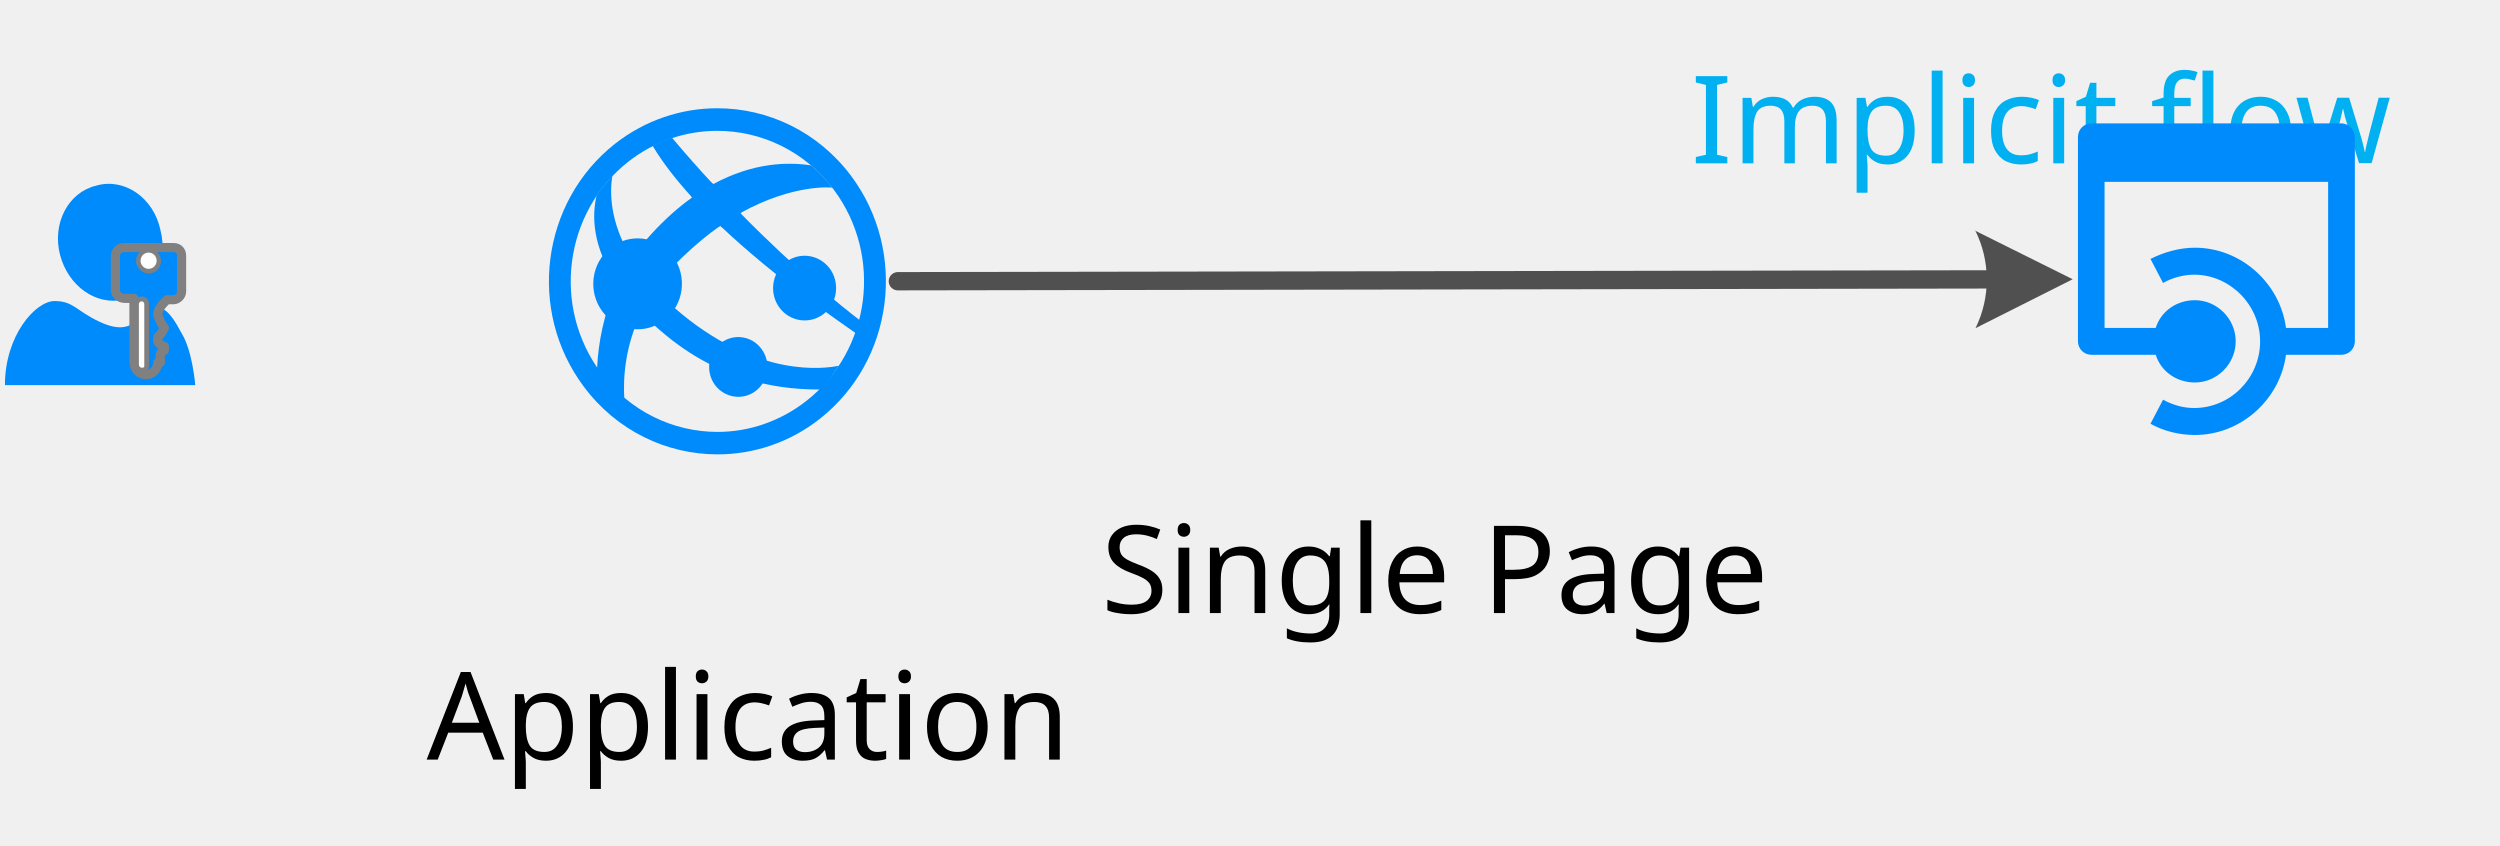
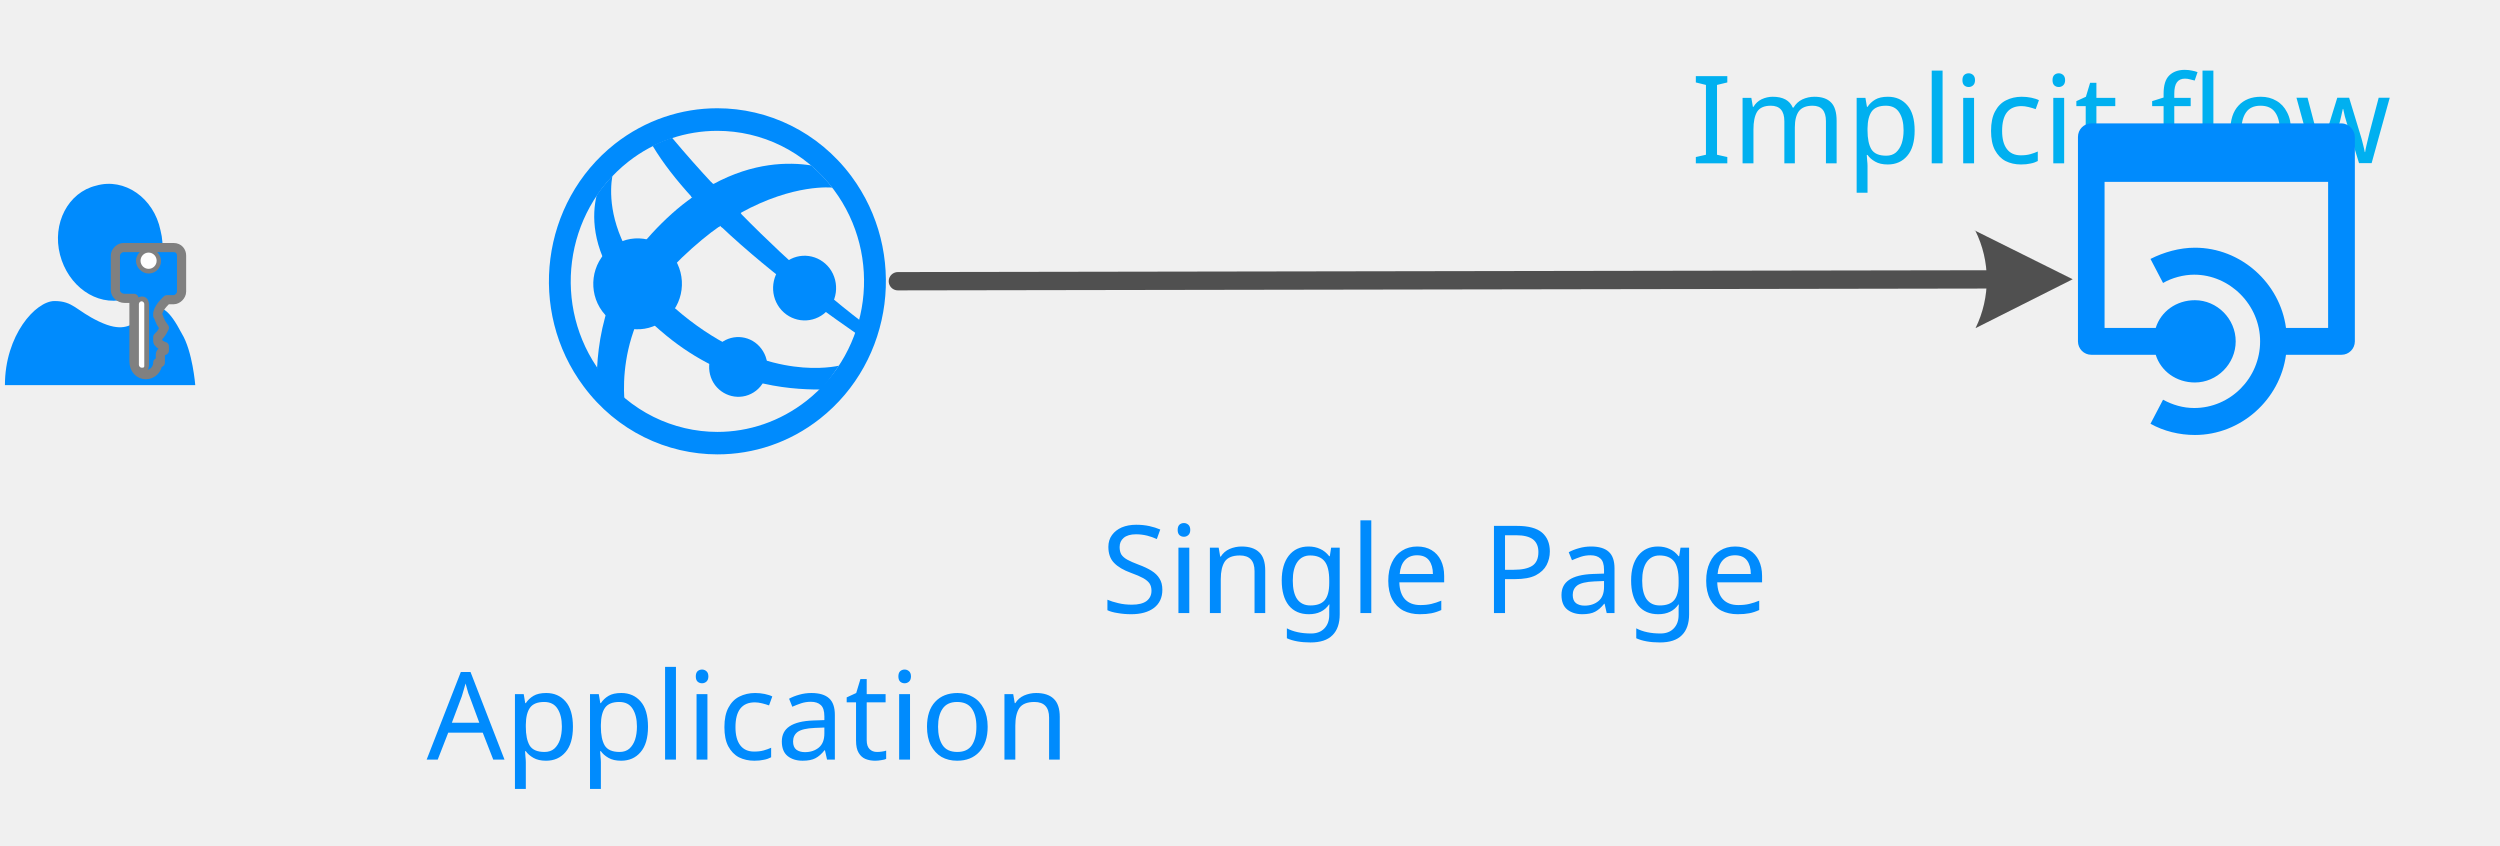
- <svg xmlns="http://www.w3.org/2000/svg" xmlns:ns1="http://schemas.microsoft.com/visio/2003/SVGExtensions/" xmlns:xlink="http://www.w3.org/1999/xlink" width="2.843in" height="0.961in" viewBox="0 0 204.71 69.216" xml:space="preserve" color-interpolation-filters="sRGB" class="st10">
+ <svg xmlns="http://www.w3.org/2000/svg" xmlns:ns1="http://schemas.microsoft.com/visio/2003/SVGExtensions/" xmlns:xlink="http://www.w3.org/1999/xlink" width="2.843in" height="0.961in" viewBox="0 0 204.71 69.216" xml:space="preserve" color-interpolation-filters="sRGB" class="st10" version="1.1" id="svg1546">
  <ns1:documentProperties ns1:langID="1036" ns1:metric="true" ns1:viewMarkup="false">
    <ns1:userDefs>
      <ns1:ud ns1:nameU="msvConvertTheme" />
    </ns1:userDefs>
  </ns1:documentProperties>
-   <style type="text/css">
+   <style type="text/css" id="style1348">
	
		.st1 {fill:none;stroke:none;stroke-linecap:round;stroke-linejoin:round;stroke-width:0.75}
		.st2 {fill:#00b0f0;font-family:Segoe UI;font-size:0.833em}
		.st3 {fill:#008bfd;stroke:none;stroke-linecap:round;stroke-linejoin:round;stroke-width:0.75}
		.st4 {fill:#000000;font-family:Segoe UI;font-size:0.833em}
		.st5 {font-size:1em}
		.st6 {marker-end:url(#mrkr5-57);stroke:#505050;stroke-linecap:round;stroke-linejoin:round;stroke-width:1.5}
		.st7 {fill:#505050;fill-opacity:1;stroke:#505050;stroke-opacity:1;stroke-width:0.373}
		.st8 {fill:#008bfd;stroke:#808080;stroke-linecap:round;stroke-linejoin:round;stroke-width:0.75}
		.st9 {fill:#ffffff;stroke:none;stroke-linecap:round;stroke-linejoin:round;stroke-width:0.75}
		.st10 {fill:none;fill-rule:evenodd;font-size:12px;overflow:visible;stroke-linecap:square;stroke-miterlimit:3}
	
	</style>
  <defs id="Markers">
    <g id="lend5">
-       <path d="M 2 1 L 0 0 L 1.981 -0.993 C 1.672 -0.365 1.673 0.373 1.985 1 " style="stroke:none" />
+       <path d="M 2 1 L 0 0 L 1.981 -0.993 C 1.672 -0.365 1.673 0.373 1.985 1 " style="stroke:none" id="path1350" />
    </g>
    <marker id="mrkr5-57" class="st7" ns1:arrowType="5" ns1:arrowSize="2" ns1:setback="4.69" refX="-4.69" orient="auto" markerUnits="strokeWidth" overflow="visible">
-       <use xlink:href="#lend5" transform="scale(-2.68,-2.68) " />
+       <use xlink:href="#lend5" transform="scale(-2.68,-2.68) " id="use1353" />
    </marker>
  </defs>
-   <g ns1:mID="0" ns1:index="1" ns1:groupContext="foregroundPage">
+   <g ns1:mID="0" ns1:index="1" ns1:groupContext="foregroundPage" id="g1544">
    <ns1:pageProperties ns1:drawingScale="0.0393701" ns1:pageScale="0.0393701" ns1:drawingUnits="24" ns1:shadowOffsetX="8.50394" ns1:shadowOffsetY="-8.50394" />
    <ns1:layer ns1:name="Azure" ns1:index="0" />
    <ns1:layer ns1:name="Connector" ns1:index="1" />
    <g id="shape1069-1" ns1:mID="1069" ns1:groupContext="shape" transform="translate(78.3486,-48.8408)">
      <ns1:textBlock ns1:margins="rect(4,4,4,4)" ns1:tabSpace="42.5197" />
      <ns1:textRect cx="40.242" cy="59.216" width="80.49" height="20" />
-       <rect x="0" y="49.216" width="80.483" height="20" class="st1" />
-       <text x="13.34" y="62.22" class="st2" ns1:langID="1033">
+       <rect x="0" y="49.216" width="80.483" height="20" class="st1" id="rect1363" />
+       <text x="13.34" y="62.22" class="st2" ns1:langID="1033" id="text1365">
        <ns1:paragraph ns1:horizAlign="1" />
        <ns1:tabList />Implicit flow</text>
    </g>
    <g id="group1071-4" transform="translate(43.141,-32.0037)" ns1:mID="1071" ns1:groupContext="group" ns1:layerMember="0">
      <g id="group1072-5" ns1:mID="1072" ns1:groupContext="group" ns1:layerMember="0">
        <g id="shape1073-6" ns1:mID="1073" ns1:groupContext="shape" ns1:layerMember="0">
-           <path d="M22.89 64.83 C20.71 66.54 18.14 67.38 15.6 67.38 C11.99 67.38 8.42 65.71 6.05 62.54 C2.02 57.13 3.02          49.4 8.29 45.25 C10.47 43.54 13.04 42.72 15.58 42.72 C19.2 42.72 22.76 44.38 25.13 47.55 C29.16          52.96 28.16 60.69 22.89 64.83 ZM26.55 46.42 C23.83 42.78 19.73 40.87 15.58 40.87 C12.66 40.87 9.7          41.82 7.19 43.79 C1.15 48.56 0 57.45 4.64 63.66 C7.35 67.31 11.46 69.22 15.6 69.22 C18.53 69.22          21.49 68.27 23.99 66.3 C30.03 61.54 31.18 52.64 26.55 46.42 Z" class="st3" />
+           <path d="M22.89 64.83 C20.71 66.54 18.14 67.38 15.6 67.38 C11.99 67.38 8.42 65.71 6.05 62.54 C2.02 57.13 3.02          49.4 8.29 45.25 C10.47 43.54 13.04 42.72 15.58 42.72 C19.2 42.72 22.76 44.38 25.13 47.55 C29.16          52.96 28.16 60.69 22.89 64.83 ZM26.55 46.42 C23.83 42.78 19.73 40.87 15.58 40.87 C12.66 40.87 9.7          41.82 7.19 43.79 C1.15 48.56 0 57.45 4.64 63.66 C7.35 67.31 11.46 69.22 15.6 69.22 C18.53 69.22          21.49 68.27 23.99 66.3 C30.03 61.54 31.18 52.64 26.55 46.42 Z" class="st3" id="path1376" />
        </g>
      </g>
      <g id="group1074-8" transform="translate(4.95554,-4.39536)" ns1:mID="1074" ns1:groupContext="group" ns1:layerMember="0">
        <g id="group1075-9" transform="translate(0.341805,-0.176482)" ns1:mID="1075" ns1:groupContext="group" ns1:layerMember="0">
          <g id="group1076-10" transform="translate(0.437248,3.2685E-13)" ns1:mID="1076" ns1:groupContext="group" ns1:layerMember="0">
            <g id="shape1077-11" ns1:mID="1077" ns1:groupContext="shape" ns1:layerMember="0">
-               <path d="M3.62 62.19 C2.82 61.38 2.18 60.6 1.66 59.84 C0.51 62.26 0.1 64.74 0 66.72 C0.11 66.88 0.11            67.01 0.23 67.17 C0.81 67.92 1.53 68.64 2.23 69.22 C2.13 67.59 2.27 64.94 3.62 62.19 Z" class="st3" />
+               <path d="M3.62 62.19 C2.82 61.38 2.18 60.6 1.66 59.84 C0.51 62.26 0.1 64.74 0 66.72 C0.11 66.88 0.11            67.01 0.23 67.17 C0.81 67.92 1.53 68.64 2.23 69.22 C2.13 67.59 2.27 64.94 3.62 62.19 Z" class="st3" id="path1388" />
            </g>
          </g>
          <g id="shape1078-13" ns1:mID="1078" ns1:groupContext="shape" ns1:layerMember="0" transform="translate(3.29213,-8.97695)">
-             <path d="M4.94 61.72 C3.85 62.49 2.74 63.47 1.61 64.7 C0.99 65.37 0.46 66.05 0 66.75 C0.48 67.54 1.11 68.36           1.9 69.22 C2.49 68.35 3.22 67.49 4.1 66.65 C5.21 65.59 6.25 64.73 7.23 64.05 C6.43 63.28 5.65           62.51 4.94 61.72 Z" class="st3" />
+             <path d="M4.94 61.72 C3.85 62.49 2.74 63.47 1.61 64.7 C0.99 65.37 0.46 66.05 0 66.75 C0.48 67.54 1.11 68.36           1.9 69.22 C2.49 68.35 3.22 67.49 4.1 66.65 C5.21 65.59 6.25 64.73 7.23 64.05 C6.43 63.28 5.65           62.51 4.94 61.72 Z" class="st3" id="path1394" />
          </g>
          <g id="group1079-15" transform="translate(9.93516,-15.1958)" ns1:mID="1079" ns1:groupContext="group" ns1:layerMember="0">
            <g id="shape1080-16" ns1:mID="1080" ns1:groupContext="shape" ns1:layerMember="0">
-               <path d="M9.77 67.14 C9.25 66.46 8.66 65.86 8.04 65.32 C6.18 65.03 3.3 65.06 0 66.86 C0.76 67.69 1.51            68.48 2.24 69.22 C6.64 66.78 9.77 67.14 9.77 67.14 Z" class="st3" />
+               <path d="M9.77 67.14 C9.25 66.46 8.66 65.86 8.04 65.32 C6.18 65.03 3.3 65.06 0 66.86 C0.76 67.69 1.51            68.48 2.24 69.22 C6.64 66.78 9.77 67.14 9.77 67.14 Z" class="st3" id="path1401" />
            </g>
          </g>
          <g id="group1081-18" transform="translate(1.10162E-13,-9.38012)" ns1:mID="1081" ns1:groupContext="group" ns1:layerMember="0">
            <g id="shape1082-19" ns1:mID="1082" ns1:groupContext="shape" ns1:layerMember="0">
-               <path d="M2.1 69.22 C2.44 68.53 2.84 67.84 3.29 67.15 C1.4 64.08 1.49 61.55 1.69 60.36 C1.22 60.87 0.78            61.4 0.4 61.96 C0.02 63.57 -0 66.13 2.1 69.22 Z" class="st3" />
+               <path d="M2.1 69.22 C2.44 68.53 2.84 67.84 3.29 67.15 C1.4 64.08 1.49 61.55 1.69 60.36 C1.22 60.87 0.78            61.4 0.4 61.96 C0.02 63.57 -0 66.13 2.1 69.22 Z" class="st3" id="path1409" />
            </g>
          </g>
          <g id="group1083-21" transform="translate(4.05148,-0.740211)" ns1:mID="1083" ns1:groupContext="group" ns1:layerMember="0">
            <g id="shape1084-22" ns1:mID="1084" ns1:groupContext="shape" ns1:layerMember="0">
-               <path d="M3.41 63.11 C2.53 62.39 1.78 61.67 1.14 60.98 C0.68 61.63 0.31 62.28 0 62.93 C0.6 63.55 1.3            64.18 2.09 64.83 C7.01 68.84 11.9 69.22 14.65 69.22 C14.83 69.22 15.69 68.02 16.19 67.27            C14.96 67.53 9.7 68.22 3.41 63.11 Z" class="st3" />
+               <path d="M3.41 63.11 C2.53 62.39 1.78 61.67 1.14 60.98 C0.68 61.63 0.31 62.28 0 62.93 C0.6 63.55 1.3            64.18 2.09 64.83 C7.01 68.84 11.9 69.22 14.65 69.22 C14.83 69.22 15.69 68.02 16.19 67.27            C14.96 67.53 9.7 68.22 3.41 63.11 Z" class="st3" id="path1417" />
            </g>
          </g>
          <g id="group1085-24" transform="translate(2.10339,-7.03041)" ns1:mID="1085" ns1:groupContext="group" ns1:layerMember="0">
            <g id="shape1086-25" ns1:mID="1086" ns1:groupContext="shape" ns1:layerMember="0">
-               <path d="M0 66.87 C0.51 67.63 1.15 68.4 1.95 69.22 C2.26 68.57 2.64 67.92 3.09 67.27 C2.3 66.41 1.67            65.59 1.19 64.8 C0.72 65.49 0.33 66.18 0 66.87 Z" class="st3" />
+               <path d="M0 66.87 C0.51 67.63 1.15 68.4 1.95 69.22 C2.26 68.57 2.64 67.92 3.09 67.27 C2.3 66.41 1.67            65.59 1.19 64.8 C0.72 65.49 0.33 66.18 0 66.87 Z" class="st3" id="path1425" />
            </g>
          </g>
          <g id="group1087-27" transform="translate(10.5195,-5.3233)" ns1:mID="1087" ns1:groupContext="group" ns1:layerMember="0">
            <g id="shape1088-28" ns1:mID="1088" ns1:groupContext="shape" ns1:layerMember="0">
-               <path d="M0 60.39 C4.49 64.65 9.8 68.27 11.15 69.22 C11.29 68.86 11.38 68.52 11.48 68.16 C10.03 67.06            6.22 64.01 1.65 59.35 C1.12 59.64 0.57 59.99 0 60.39 Z" class="st3" />
+               <path d="M0 60.39 C4.49 64.65 9.8 68.27 11.15 69.22 C11.29 68.86 11.38 68.52 11.48 68.16 C10.03 67.06            6.22 64.01 1.65 59.35 C1.12 59.64 0.57 59.99 0 60.39 Z" class="st3" id="path1433" />
            </g>
          </g>
          <g id="group1089-30" transform="translate(4.98729,-16.4714)" ns1:mID="1089" ns1:groupContext="group" ns1:layerMember="0">
            <g id="shape1090-31" ns1:mID="1090" ns1:groupContext="shape" ns1:layerMember="0">
-               <path d="M4.95 68.13 C3.85 66.95 2.73 65.69 1.59 64.33 C1.04 64.51 0.51 64.73 0 64.99 C0.84 66.4 1.97            67.83 3.24 69.22 C3.82 68.8 4.38 68.44 4.95 68.13 Z" class="st3" />
+               <path d="M4.95 68.13 C3.85 66.95 2.73 65.69 1.59 64.33 C1.04 64.51 0.51 64.73 0 64.99 C0.84 66.4 1.97            67.83 3.24 69.22 C3.82 68.8 4.38 68.44 4.95 68.13 Z" class="st3" id="path1441" />
            </g>
          </g>
          <g id="shape1091-33" ns1:mID="1091" ns1:groupContext="shape" ns1:layerMember="0" transform="translate(8.13763,-14.0503)">
-             <path d="M1.87 65.67 C1.31 65.98 0.57 66.44 0 66.86 C0.72 67.65 1.45 68.45 2.25 69.22 C2.82 68.81 3.59 68.33           4.12 68.03 C3.38 67.3 2.63 66.51 1.87 65.67 Z" class="st3" />
+             <path d="M1.87 65.67 C1.31 65.98 0.57 66.44 0 66.86 C0.72 67.65 1.45 68.45 2.25 69.22 C2.82 68.81 3.59 68.33           4.12 68.03 C3.38 67.3 2.63 66.51 1.87 65.67 Z" class="st3" id="path1447" />
          </g>
          <g id="shape1092-35" ns1:mID="1092" ns1:groupContext="shape" ns1:layerMember="0" transform="translate(8.1369,-14.0039)">
-             <path d="M1.67 65.52 C1.1 65.83 0.57 66.23 0 66.65 C0.72 67.43 1.74 68.45 2.54 69.22 C3.11 68.81 3.59 68.41           4.12 68.11 C3.38 67.38 2.42 66.36 1.67 65.52 Z" class="st3" />
+             <path d="M1.67 65.52 C1.1 65.83 0.57 66.23 0 66.65 C0.72 67.43 1.74 68.45 2.54 69.22 C3.11 68.81 3.59 68.41           4.12 68.11 C3.38 67.38 2.42 66.36 1.67 65.52 Z" class="st3" id="path1452" />
          </g>
        </g>
        <g id="group1093-37" transform="translate(14.8617,-6.23662)" ns1:mID="1093" ns1:groupContext="group" ns1:layerMember="0">
          <g id="shape1094-38" ns1:mID="1094" ns1:groupContext="shape" ns1:layerMember="0">
-             <path d="M1.34 64.13 C0.22 65.02 0 66.68 0.86 67.84 C1.74 69.01 3.36 69.22 4.49 68.34 C5.61 67.45 5.83 65.79           4.97 64.62 C4.1 63.47 2.49 63.23 1.34 64.13 Z" class="st3" />
+             <path d="M1.34 64.13 C0.22 65.02 0 66.68 0.86 67.84 C1.74 69.01 3.36 69.22 4.49 68.34 C5.61 67.45 5.83 65.79           4.97 64.62 C4.1 63.47 2.49 63.23 1.34 64.13 Z" class="st3" id="path1460" />
          </g>
        </g>
        <g id="group1095-40" transform="translate(9.65099,-2.13163E-13)" ns1:mID="1095" ns1:groupContext="group" ns1:layerMember="0">
          <g id="shape1096-41" ns1:mID="1096" ns1:groupContext="shape" ns1:layerMember="0">
-             <path d="M1.24 64.51 C0.2 65.33 -0 66.87 0.79 67.94 C1.6 69.01 3.1 69.22 4.15 68.4 C5.19 67.58 5.39 66.04           4.59 64.97 C3.79 63.89 2.29 63.69 1.24 64.51 Z" class="st3" />
+             <path d="M1.24 64.51 C0.2 65.33 -0 66.87 0.79 67.94 C1.6 69.01 3.1 69.22 4.15 68.4 C5.19 67.58 5.39 66.04           4.59 64.97 C3.79 63.89 2.29 63.69 1.24 64.51 Z" class="st3" id="path1468" />
          </g>
        </g>
        <g id="group1097-43" transform="translate(0,-5.36433)" ns1:mID="1097" ns1:groupContext="group" ns1:layerMember="0">
          <g id="shape1098-44" ns1:mID="1098" ns1:groupContext="shape" ns1:layerMember="0">
-             <path d="M1.89 62.06 C0.3 63.31 -0 65.64 1.21 67.27 C2.44 68.91 4.72 69.22 6.31 67.96 C7.9 66.72 8.2 64.38           6.98 62.73 C5.76 61.12 3.48 60.8 1.89 62.06 Z" class="st3" />
+             <path d="M1.89 62.06 C0.3 63.31 -0 65.64 1.21 67.27 C2.44 68.91 4.72 69.22 6.31 67.96 C7.9 66.72 8.2 64.38           6.98 62.73 C5.76 61.12 3.48 60.8 1.89 62.06 Z" class="st3" id="path1476" />
          </g>
        </g>
      </g>
      <g id="shape1071-46" ns1:mID="1071" ns1:groupContext="groupContent" ns1:layerMember="0">
        <ns1:textBlock ns1:margins="rect(4,4,4,4)" ns1:tabSpace="42.5197" />
        <ns1:textRect cx="15.591" cy="85.218" width="63.58" height="32.004" />
-         <text x="-10.15" y="82.22" class="st4" ns1:langID="1033">
+         <text x="-10.15" y="82.22" class="st4" ns1:langID="1033" id="text1483" style="fill:#008bfd;fill-opacity:1;">
          <ns1:paragraph ns1:horizAlign="1" />
          <ns1:tabList />Single Page<ns1:lf />
-           <tspan x="-10.82" dy="1.2em" class="st5"> </tspan>Application</text>
+           <tspan x="-10.82" dy="1.2em" class="st5" id="tspan1481" style="fill:#008bfd;fill-opacity:1;"> </tspan>Application</text>
      </g>
    </g>
    <g id="shape1099-49" ns1:mID="1099" ns1:groupContext="shape" ns1:layerMember="0" transform="translate(170.17,-33.5918)">
      <ns1:textBlock ns1:margins="rect(4,4,4,4)" ns1:tabSpace="42.5197" />
      <ns1:textRect cx="11.339" cy="79.218" width="46.41" height="20.004" />
-       <path d="M21.59 43.7 L1.09 43.7 C0.49 43.7 0 44.19 0 44.81 L0 61.55 C0 62.16 0.49 62.65 1.09 62.65 L6.37 62.65 C6.79        64 8.06 64.92 9.58 64.92 C11.4 64.92 12.92 63.39 12.92 61.55 C12.92 59.71 11.4 58.18 9.58 58.18 C8.06 58.18        6.79 59.1 6.37 60.45 L2.18 60.45 L2.18 48.49 L20.49 48.49 L20.49 60.45 L17.04 60.45 C16.55 56.77 13.34 53.88        9.58 53.88 C8.31 53.88 7.03 54.25 5.94 54.8 L6.97 56.77 C7.7 56.34 8.67 56.09 9.52 56.09 C12.43 56.09 14.92        58.55 14.92 61.55 C14.92 64.56 12.49 67.01 9.52 67.01 C8.61 67.01 7.76 66.76 6.97 66.33 L5.94 68.3 C7.03        68.91 8.31 69.22 9.58 69.22 C13.34 69.22 16.55 66.33 17.04 62.65 L21.59 62.65 C22.19 62.65 22.68 62.16 22.68        61.55 L22.68 44.81 C22.68 44.26 22.19 43.7 21.59 43.7 Z" class="st3" />
-       <text x="-6.49" y="82.22" class="st4" ns1:langID="16393">
+       <path d="M21.59 43.7 L1.09 43.7 C0.49 43.7 0 44.19 0 44.81 L0 61.55 C0 62.16 0.49 62.65 1.09 62.65 L6.37 62.65 C6.79        64 8.06 64.92 9.58 64.92 C11.4 64.92 12.92 63.39 12.92 61.55 C12.92 59.71 11.4 58.18 9.58 58.18 C8.06 58.18        6.79 59.1 6.37 60.45 L2.18 60.45 L2.18 48.49 L20.49 48.49 L20.49 60.45 L17.04 60.45 C16.55 56.77 13.34 53.88        9.58 53.88 C8.31 53.88 7.03 54.25 5.94 54.8 L6.97 56.77 C7.7 56.34 8.67 56.09 9.52 56.09 C12.43 56.09 14.92        58.55 14.92 61.55 C14.92 64.56 12.49 67.01 9.52 67.01 C8.61 67.01 7.76 66.76 6.97 66.33 L5.94 68.3 C7.03        68.91 8.31 69.22 9.58 69.22 C13.34 69.22 16.55 66.33 17.04 62.65 L21.59 62.65 C22.19 62.65 22.68 62.16 22.68        61.55 L22.68 44.81 C22.68 44.26 22.19 43.7 21.59 43.7 Z" class="st3" id="path1491" />
+       <text x="-6.49" y="82.22" class="st4" ns1:langID="16393" id="text1493" style="fill:#008bfd;fill-opacity:1;">
        <ns1:paragraph ns1:horizAlign="1" />
        <ns1:tabList />API App</text>
    </g>
    <g id="shape1100-52" ns1:mID="1100" ns1:groupContext="shape" ns1:layerMember="1;0" transform="translate(73.5133,-39.1757)">
-       <path d="M0 62.21 L89.19 62.06" class="st6" />
+       <path d="M0 62.21 L89.19 62.06" class="st6" id="path1498" />
    </g>
    <g id="group1101-58" transform="translate(0.375,-37.673)" ns1:mID="1101" ns1:groupContext="group" ns1:layerMember="0">
      <g id="group1102-59" ns1:mID="1102" ns1:groupContext="group" ns1:layerMember="0">
        <g id="group1103-60" ns1:mID="1103" ns1:groupContext="group" ns1:layerMember="0">
          <g id="group1104-61" transform="translate(3.8518,-6.4617)" ns1:mID="1104" ns1:groupContext="group" ns1:layerMember="0">
            <g id="shape1105-62" ns1:mID="1105" ns1:groupContext="shape" ns1:layerMember="0">
-               <path d="M3.62 59.34 C1.32 59.89 0 62.44 0.66 65 C1.32 67.55 3.62 69.22 5.93 68.66 C8.23 68.11 9.55 65.55            8.89 63 C8.34 60.33 5.93 58.67 3.62 59.34 Z" class="st3" />
+               <path d="M3.62 59.34 C1.32 59.89 0 62.44 0.66 65 C1.32 67.55 3.62 69.22 5.93 68.66 C8.23 68.11 9.55 65.55            8.89 63 C8.34 60.33 5.93 58.67 3.62 59.34 Z" class="st3" id="path1511" />
            </g>
          </g>
          <g id="group1106-64" ns1:mID="1106" ns1:groupContext="group" ns1:layerMember="0">
            <g id="shape1107-65" ns1:mID="1107" ns1:groupContext="shape" ns1:layerMember="0">
-               <path d="M12.41 62.89 C11.97 62.89 11.53 63.67 10.87 64 C10.21 64.33 9.55 64.89 7.69 64 C5.82 63.11 5.6            62.33 4.06 62.33 C2.53 62.33 0 65.11 0 69.22 L15.59 69.22 C15.59 69.22 15.37 66.44 14.49            65 C13.39 62.89 12.85 62.89 12.41 62.89 Z" class="st3" />
+               <path d="M12.41 62.89 C11.97 62.89 11.53 63.67 10.87 64 C10.21 64.33 9.55 64.89 7.69 64 C5.82 63.11 5.6            62.33 4.06 62.33 C2.53 62.33 0 65.11 0 69.22 L15.59 69.22 C15.59 69.22 15.37 66.44 14.49            65 C13.39 62.89 12.85 62.89 12.41 62.89 Z" class="st3" id="path1519" />
            </g>
          </g>
        </g>
      </g>
      <g id="group1108-67" transform="translate(9.0485,-0.85947)" ns1:mID="1108" ns1:groupContext="group" ns1:layerMember="0">
        <g id="shape1109-68" ns1:mID="1109" ns1:groupContext="shape" ns1:layerMember="0">
-           <path d="M4.77 58.81 L0.65 58.81 C0.33 58.81 0 59.14 0 59.46 L0 62.31 C0 62.64 0.33 62.97 0.76 62.97 L1.52 62.97          L1.52 68.12 C1.52 68.78 1.95 69.22 2.49 69.22 C3.03 69.22 3.47 68.78 3.47 68.23 C3.58 68.23 3.68          68.23 3.68 68.23 C3.68 68.23 3.68 67.68 3.68 67.57 C3.68 67.35 4.01 67.24 4.01 67.24 C4.01 67.24          4.01 66.91 4.01 66.91 C3.68 66.81 3.47 66.59 3.47 66.48 L3.47 66.15 C3.58 66.04 3.68 65.93 3.68          65.93 C3.79 65.82 4.01 65.38 4.01 65.38 C4.01 65.38 3.68 64.94 3.68 64.83 C3.58 64.72 3.58 64.5          3.47 64.39 L3.47 64.18 C3.58 63.63 4.23 63.08 4.23 63.08 L4.77 63.08 C5.09 63.08 5.42 62.75 5.42          62.42 L5.42 59.46 C5.42 59.14 5.2 58.81 4.77 58.81 ZM2.38 68.34 C2.38 68.56 2.38 68.67 2.17 68.67          C1.95 68.67 1.95 68.45 1.95 68.34 L1.95 63.52 C1.95 63.3 2.06 63.19 2.17 63.19 C2.38 63.19 2.38          63.41 2.38 63.52 L2.38 68.34 ZM2.71 60.56 C2.38 60.56 2.06 60.23 2.06 59.9 C2.06 59.57 2.38 59.24          2.71 59.24 C3.03 59.24 3.36 59.57 3.36 59.9 C3.36 60.23 3.14 60.56 2.71 60.56 Z" class="st8" />
+           <path d="M4.77 58.81 L0.65 58.81 C0.33 58.81 0 59.14 0 59.46 L0 62.31 C0 62.64 0.33 62.97 0.76 62.97 L1.52 62.97          L1.52 68.12 C1.52 68.78 1.95 69.22 2.49 69.22 C3.03 69.22 3.47 68.78 3.47 68.23 C3.58 68.23 3.68          68.23 3.68 68.23 C3.68 68.23 3.68 67.68 3.68 67.57 C3.68 67.35 4.01 67.24 4.01 67.24 C4.01 67.24          4.01 66.91 4.01 66.91 C3.68 66.81 3.47 66.59 3.47 66.48 L3.47 66.15 C3.58 66.04 3.68 65.93 3.68          65.93 C3.79 65.82 4.01 65.38 4.01 65.38 C4.01 65.38 3.68 64.94 3.68 64.83 C3.58 64.72 3.58 64.5          3.47 64.39 L3.47 64.18 C3.58 63.63 4.23 63.08 4.23 63.08 L4.77 63.08 C5.09 63.08 5.42 62.75 5.42          62.42 L5.42 59.46 C5.42 59.14 5.2 58.81 4.77 58.81 ZM2.38 68.34 C2.38 68.56 2.38 68.67 2.17 68.67          C1.95 68.67 1.95 68.45 1.95 68.34 L1.95 63.52 C1.95 63.3 2.06 63.19 2.17 63.19 C2.38 63.19 2.38          63.41 2.38 63.52 L2.38 68.34 ZM2.71 60.56 C2.38 60.56 2.06 60.23 2.06 59.9 C2.06 59.57 2.38 59.24          2.71 59.24 C3.03 59.24 3.36 59.57 3.36 59.9 C3.36 60.23 3.14 60.56 2.71 60.56 Z" class="st8" id="path1529" />
        </g>
        <g id="shape1110-70" ns1:mID="1110" ns1:groupContext="shape" ns1:layerMember="0" transform="translate(1.92482,-0.570755)">
-           <path d="M0.22 69.22 C0.11 69.22 0 69.1 0 68.99 L0 64 C0 63.89 0.11 63.78 0.22 63.78 C0.33 63.78 0.44 63.89 0.44          64 L0.44 69.1 C0.44 69.22 0.33 69.22 0.22 69.22 Z" class="st9" />
+           <path d="M0.22 69.22 C0.11 69.22 0 69.1 0 68.99 L0 64 C0 63.89 0.11 63.78 0.22 63.78 C0.33 63.78 0.44 63.89 0.44          64 L0.44 69.1 C0.44 69.22 0.33 69.22 0.22 69.22 Z" class="st9" id="path1534" />
        </g>
        <g id="shape1111-72" ns1:mID="1111" ns1:groupContext="shape" ns1:layerMember="0" transform="translate(2.05993,-8.66317)">
-           <ellipse cx="0.659" cy="68.55" rx="0.659" ry="0.666" class="st9" />
+           <ellipse cx="0.659" cy="68.55" rx="0.659" ry="0.666" class="st9" id="ellipse1539" />
        </g>
      </g>
    </g>
  </g>
</svg>
